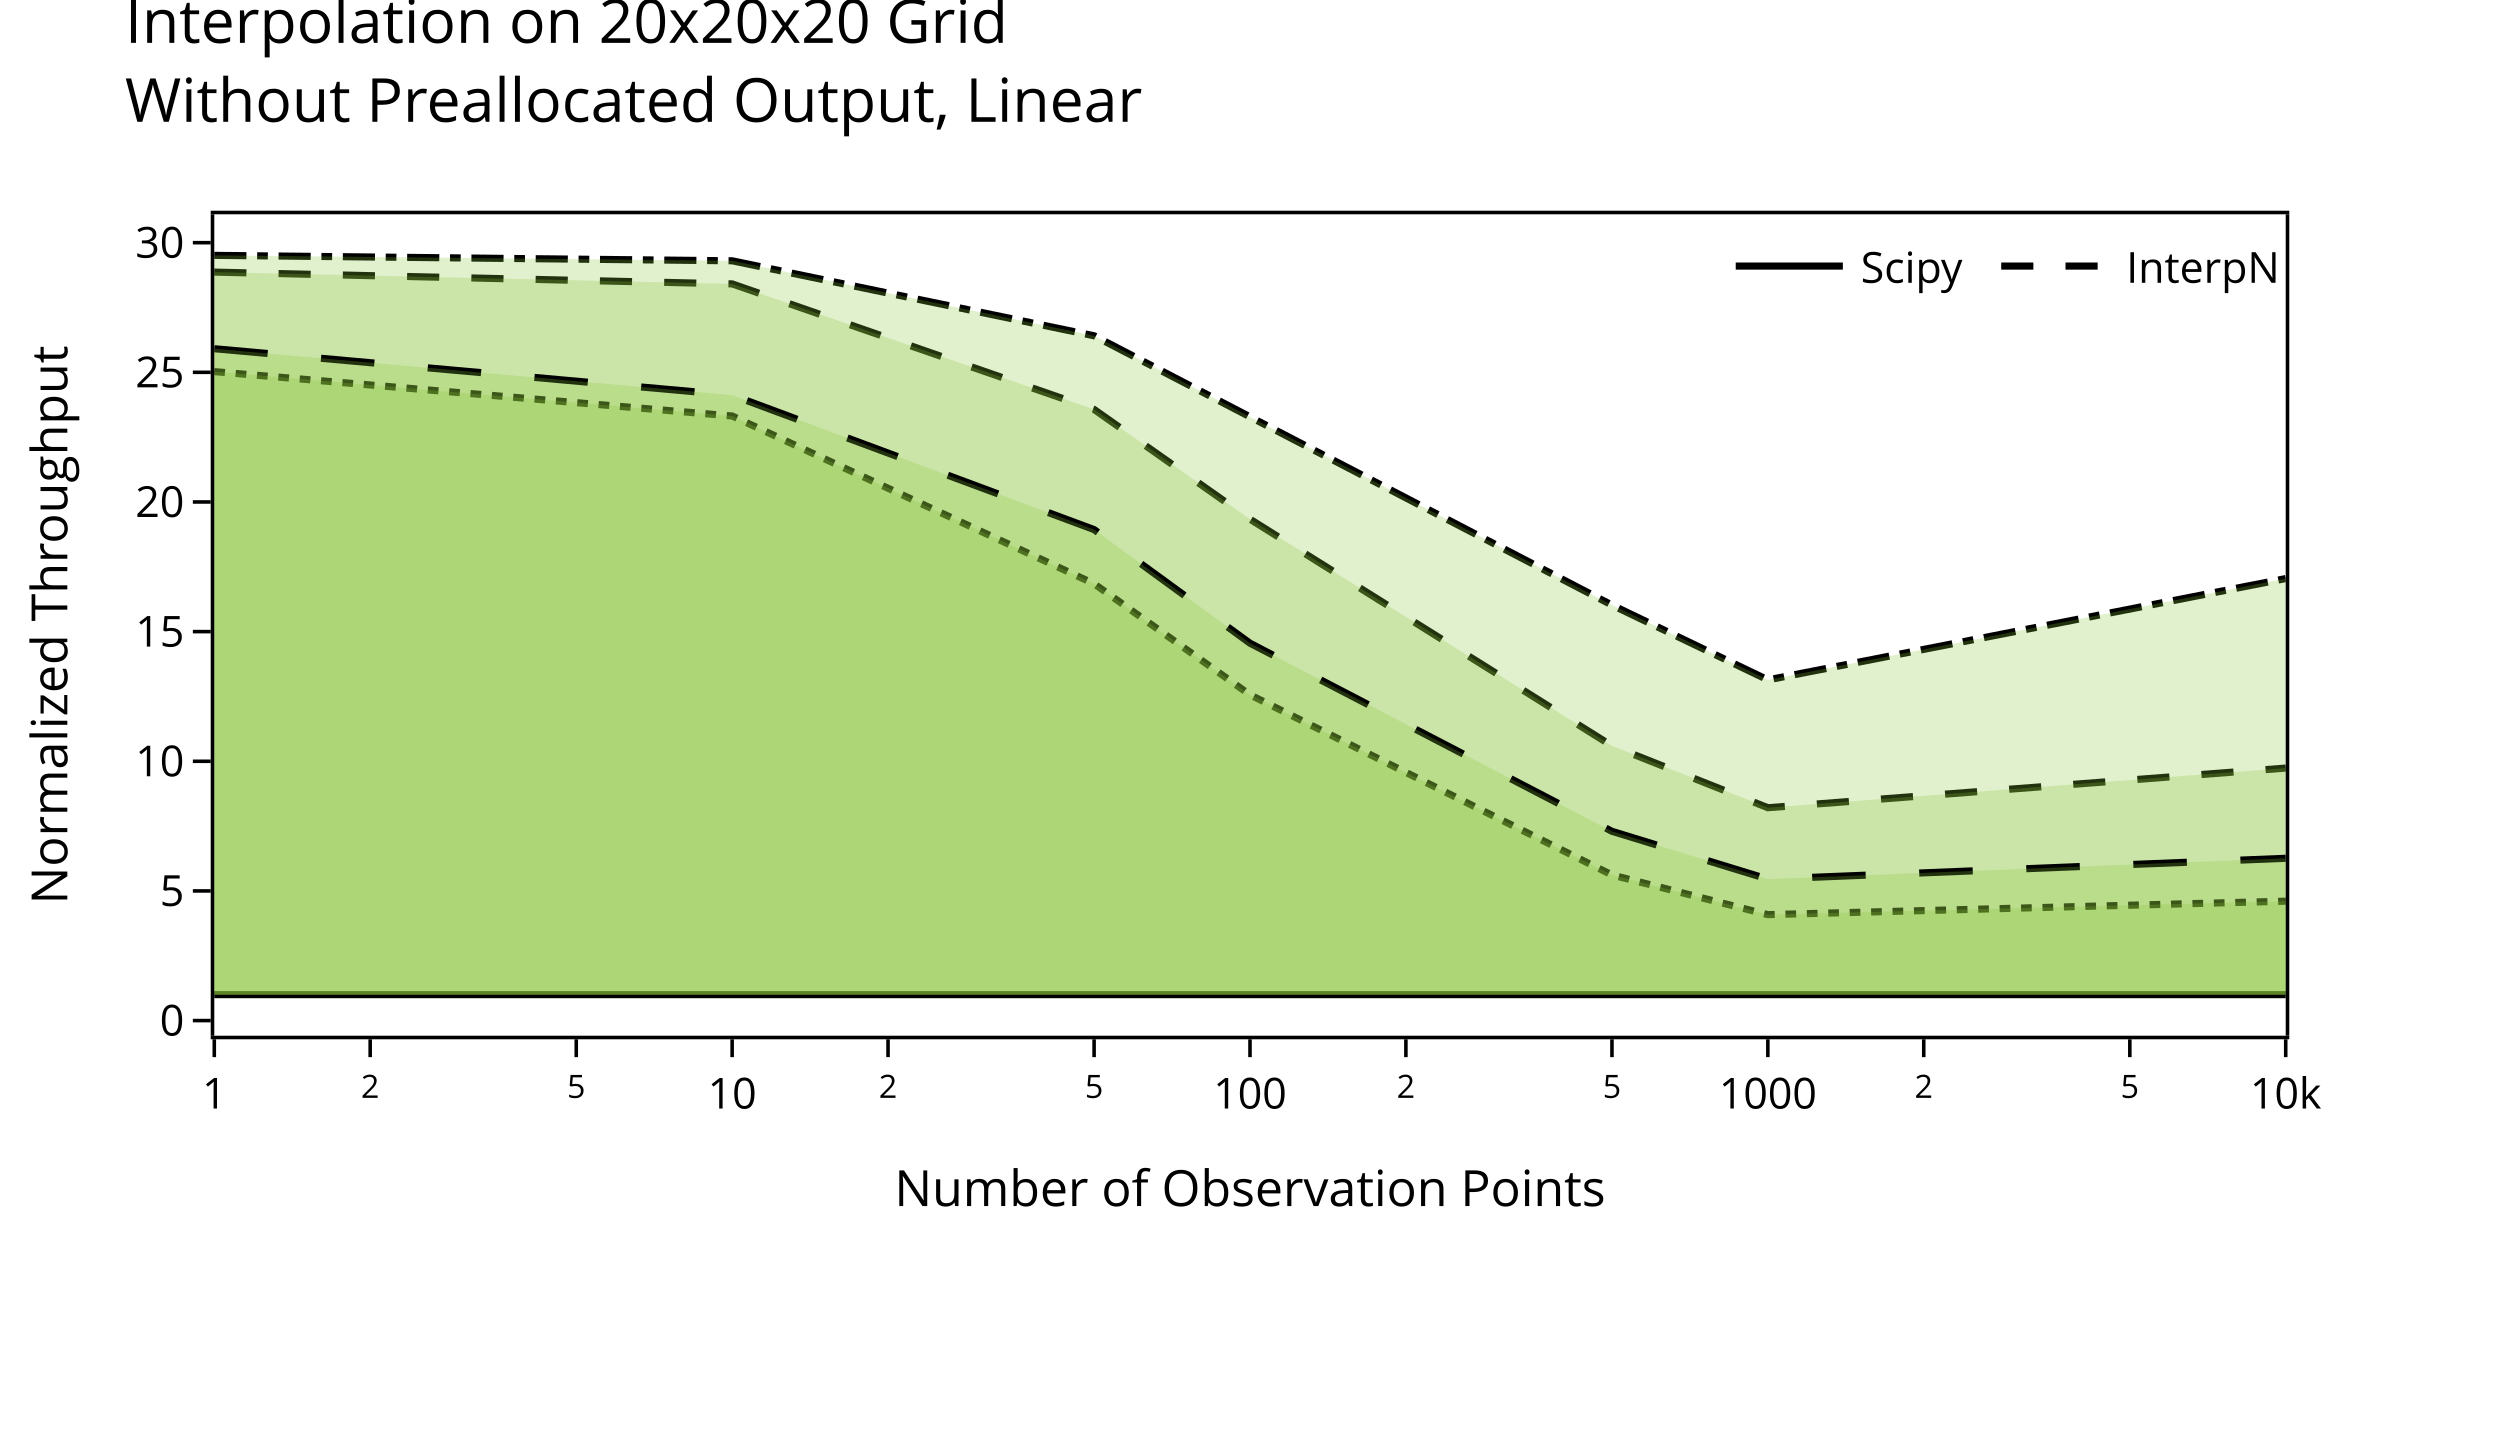
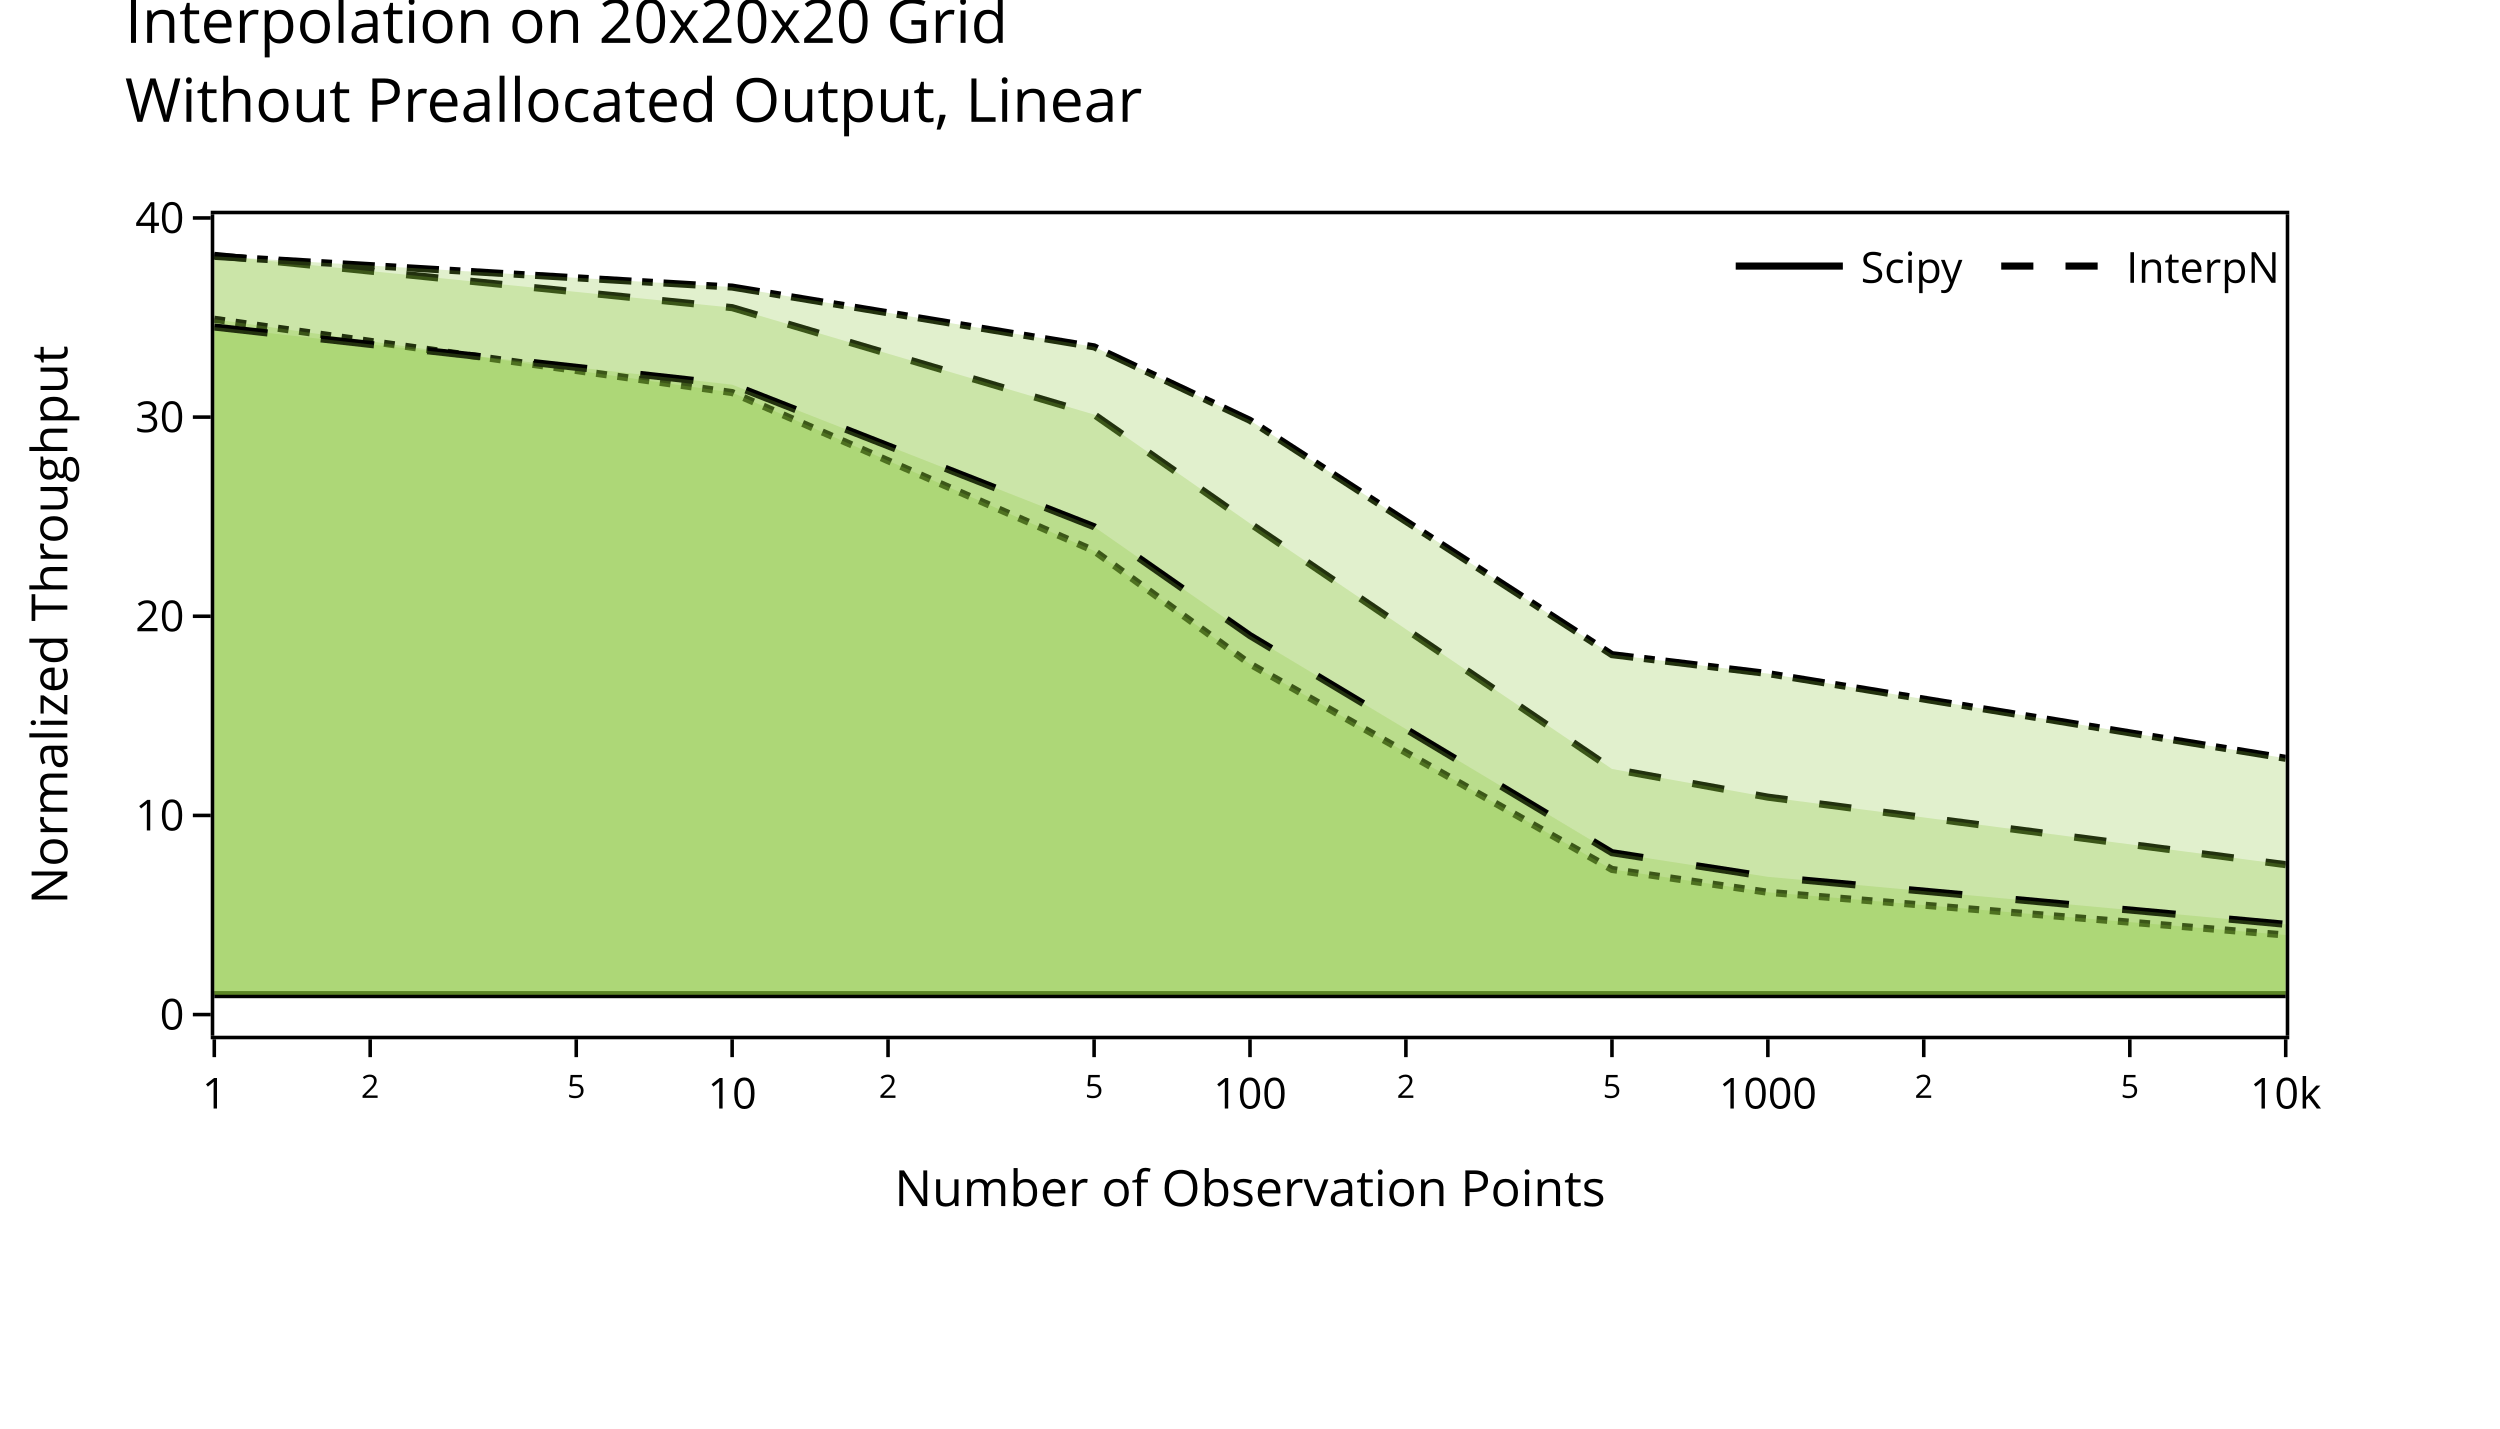
<svg xmlns="http://www.w3.org/2000/svg" class="main-svg" width="700" height="400" style="" viewBox="0 0 700 400">
  <rect x="0" y="0" width="700" height="400" style="fill: rgb(0, 0, 0); fill-opacity: 0;" />
-   <defs id="defs-7f10ee">
+   <defs id="defs-77a698">
    <g class="clips">
-       <clipPath id="clip7f10eexyplot" class="plotclip">
+       <clipPath id="clip77a698xyplot" class="plotclip">
        <rect width="580" height="230" />
      </clipPath>
-       <clipPath class="axesclip" id="clip7f10eex">
+       <clipPath class="axesclip" id="clip77a698x">
        <rect x="60" y="0" width="580" height="400" />
      </clipPath>
-       <clipPath class="axesclip" id="clip7f10eey">
+       <clipPath class="axesclip" id="clip77a698y">
        <rect x="0" y="60" width="700" height="230" />
      </clipPath>
-       <clipPath class="axesclip" id="clip7f10eexy">
+       <clipPath class="axesclip" id="clip77a698xy">
        <rect x="60" y="60" width="580" height="230" />
      </clipPath>
    </g>
    <g class="gradients" />
    <g class="patterns" />
  </defs>
  <g class="bglayer">
    <rect class="bg" x="60" y="60" width="580" height="230" style="fill: rgb(0, 0, 0); fill-opacity: 0; stroke-width: 0;" />
  </g>
  <g class="layer-below">
    <g class="imagelayer" />
    <g class="shapelayer" />
  </g>
  <g class="cartesianlayer">
    <g class="subplot xy">
      <g class="layer-subplot">
        <g class="shapelayer" />
        <g class="imagelayer" />
      </g>
      <g class="minor-gridlayer">
        <g class="x" />
        <g class="y" />
      </g>
      <g class="gridlayer">
        <g class="x" />
        <g class="y" />
      </g>
      <g class="zerolinelayer" />
      <g class="layer-between">
        <g class="shapelayer" />
        <g class="imagelayer" />
      </g>
      <path class="xlines-below" />
      <path class="ylines-below" />
      <g class="overlines-below" />
      <g class="xaxislayer-below" />
      <g class="yaxislayer-below" />
      <g class="overaxes-below" />
      <g class="overplot">
-         <g class="xy" transform="translate(60,60)" clip-path="url(#clip7f10eexyplot)">
+         <g class="xy" transform="translate(60,60)" clip-path="url(#clip77a698xyplot)">
          <g class="scatterlayer mlayer">
-             <g class="trace scatter traced2e40f" style="stroke-miterlimit: 2; opacity: 1;">
+             <g class="trace scatter trace4d45ba" style="stroke-miterlimit: 2; opacity: 1;">
              <g class="fills" />
              <g class="errorbars" />
              <g class="lines">
                <path class="js-line" d="M0,218.5L580,218.5" style="vector-effect: none; fill: none; stroke: rgb(0, 0, 0); stroke-opacity: 1; stroke-width: 2px; opacity: 1;" />
              </g>
              <g class="points" />
              <g class="text" />
            </g>
-             <g class="trace scatter trace82d2cf" style="stroke-miterlimit: 2; opacity: 1;">
-               <g class="fills" />
-               <g class="errorbars" />
-               <g class="lines">
-                 <path class="js-line" d="M0,16.19L145,19.49L246.35,54.64L290,85.37L391.35,148.84L435,166.16L580,155.06" style="vector-effect: none; fill: none; stroke: rgb(0, 0, 0); stroke-opacity: 1; stroke-dasharray: 9px, 9px; stroke-width: 2px; opacity: 1;" />
-               </g>
-               <g class="points" />
-               <g class="text" />
-             </g>
-             <g class="trace scatter trace28a74c" style="stroke-miterlimit: 2; opacity: 1;">
+             <g class="trace scatter trace1bc6c1" style="stroke-miterlimit: 2; opacity: 1;">
+               <g class="fills" />
+               <g class="errorbars" />
+               <g class="lines">
+                 <path class="js-line" d="M0,11.5L145,26.14L246.35,56.08L290,86.57L391.35,155.31L435,163.2L580,182.11" style="vector-effect: none; fill: none; stroke: rgb(0, 0, 0); stroke-opacity: 1; stroke-dasharray: 9px, 9px; stroke-width: 2px; opacity: 1;" />
+               </g>
+               <g class="points" />
+               <g class="text" />
+             </g>
+             <g class="trace scatter tracef3488d" style="stroke-miterlimit: 2; opacity: 1;">
              <g class="fills">
                <g>
-                   <path class="js-fill" d="M0,16.19L145,19.49L246.35,54.64L290,85.37L391.35,148.84L435,166.16L580,155.06L580,218.5L435,218.5L0,218.5Z" style="fill: rgb(139, 196, 59); fill-opacity: 0.25; stroke-width: 0;" />
+                   <path class="js-fill" d="M0,11.5L145,26.14L246.35,56.08L290,86.57L391.35,155.31L435,163.2L580,182.11L580,218.5L435,218.5L0,218.5Z" style="fill: rgb(139, 196, 59); fill-opacity: 0.25; stroke-width: 0;" />
                </g>
              </g>
              <g class="errorbars" />
              <g class="lines">
-                 <path class="js-line" d="M0,16.19L145,19.49L246.35,54.64L290,85.37L391.35,148.84L435,166.16L580,155.06L580,218.5L435,218.5L0,218.5" style="vector-effect: none; fill: none; stroke: rgb(0, 204, 150); stroke-opacity: 1; stroke-width: 0px; opacity: 1;" />
-               </g>
-               <g class="points" />
-               <g class="text" />
-             </g>
-             <g class="trace scatter trace7b8b63" style="stroke-miterlimit: 2; opacity: 1;">
-               <g class="fills" />
-               <g class="errorbars" />
-               <g class="lines">
-                 <path class="js-line" d="M0,44.05L145,56.48L246.35,103.46L290,134.55L391.35,184.99L435,196.1L580,192.33" style="vector-effect: none; fill: none; stroke: rgb(0, 0, 0); stroke-opacity: 1; stroke-dasharray: 3px, 3px; stroke-width: 2px; opacity: 1;" />
-               </g>
-               <g class="points" />
-               <g class="text" />
-             </g>
-             <g class="trace scatter tracefae883" style="stroke-miterlimit: 2; opacity: 1;">
+                 <path class="js-line" d="M0,11.5L145,26.14L246.35,56.08L290,86.57L391.35,155.31L435,163.2L580,182.11L580,218.5L435,218.5L0,218.5" style="vector-effect: none; fill: none; stroke: rgb(0, 204, 150); stroke-opacity: 1; stroke-width: 0px; opacity: 1;" />
+               </g>
+               <g class="points" />
+               <g class="text" />
+             </g>
+             <g class="trace scatter trace92eecd" style="stroke-miterlimit: 2; opacity: 1;">
+               <g class="fills" />
+               <g class="errorbars" />
+               <g class="lines">
+                 <path class="js-line" d="M0,29.39L145,49.92L246.35,94.24L290,125.92L391.35,183.44L435,189.84L580,201.81" style="vector-effect: none; fill: none; stroke: rgb(0, 0, 0); stroke-opacity: 1; stroke-dasharray: 3px, 3px; stroke-width: 2px; opacity: 1;" />
+               </g>
+               <g class="points" />
+               <g class="text" />
+             </g>
+             <g class="trace scatter trace7f8807" style="stroke-miterlimit: 2; opacity: 1;">
              <g class="fills">
                <g>
-                   <path class="js-fill" d="M0,44.05L145,56.48L246.35,103.46L290,134.55L391.35,184.99L435,196.1L580,192.33L580,218.5L435,218.5L0,218.5Z" style="fill: rgb(139, 196, 59); fill-opacity: 0.25; stroke-width: 0;" />
+                   <path class="js-fill" d="M0,29.39L145,49.92L246.35,94.24L290,125.92L391.35,183.44L435,189.84L580,201.81L580,218.5L435,218.5L0,218.5Z" style="fill: rgb(139, 196, 59); fill-opacity: 0.25; stroke-width: 0;" />
                </g>
              </g>
              <g class="errorbars" />
              <g class="lines">
-                 <path class="js-line" d="M0,44.05L145,56.48L246.35,103.46L290,134.55L391.35,184.99L435,196.1L580,192.33L580,218.5L435,218.5L0,218.5" style="vector-effect: none; fill: none; stroke: rgb(255, 161, 90); stroke-opacity: 1; stroke-width: 0px; opacity: 1;" />
-               </g>
-               <g class="points" />
-               <g class="text" />
-             </g>
-             <g class="trace scatter trace2ab201" style="stroke-miterlimit: 2; opacity: 1;">
-               <g class="fills" />
-               <g class="errorbars" />
-               <g class="lines">
-                 <path class="js-line" d="M0,11.5L145,13.02L246.35,34.02L391.35,109.42L435,130.37L580,102" style="vector-effect: none; fill: none; stroke: rgb(0, 0, 0); stroke-opacity: 1; stroke-dasharray: 9px, 3px, 3px, 3px; stroke-width: 2px; opacity: 1;" />
-               </g>
-               <g class="points" />
-               <g class="text" />
-             </g>
-             <g class="trace scatter trace47b23a" style="stroke-miterlimit: 2; opacity: 1;">
+                 <path class="js-line" d="M0,29.39L145,49.92L246.35,94.24L290,125.92L391.35,183.44L435,189.84L580,201.81L580,218.5L435,218.5L0,218.5" style="vector-effect: none; fill: none; stroke: rgb(255, 161, 90); stroke-opacity: 1; stroke-width: 0px; opacity: 1;" />
+               </g>
+               <g class="points" />
+               <g class="text" />
+             </g>
+             <g class="trace scatter traceccc610" style="stroke-miterlimit: 2; opacity: 1;">
+               <g class="fills" />
+               <g class="errorbars" />
+               <g class="lines">
+                 <path class="js-line" d="M0,11.77L145,20.38L246.35,37.12L290,57.71L391.35,123.3L435,128.6L580,152.33" style="vector-effect: none; fill: none; stroke: rgb(0, 0, 0); stroke-opacity: 1; stroke-dasharray: 9px, 3px, 3px, 3px; stroke-width: 2px; opacity: 1;" />
+               </g>
+               <g class="points" />
+               <g class="text" />
+             </g>
+             <g class="trace scatter trace1ab6c6" style="stroke-miterlimit: 2; opacity: 1;">
              <g class="fills">
                <g>
-                   <path class="js-fill" d="M0,11.5L145,13.02L246.35,34.02L391.35,109.42L435,130.37L580,102L580,218.5L0,218.5Z" style="fill: rgb(139, 196, 59); fill-opacity: 0.25; stroke-width: 0;" />
+                   <path class="js-fill" d="M0,11.77L145,20.38L246.35,37.12L290,57.71L391.35,123.3L435,128.6L580,152.33L580,218.5L435,218.5L0,218.5Z" style="fill: rgb(139, 196, 59); fill-opacity: 0.25; stroke-width: 0;" />
                </g>
              </g>
              <g class="errorbars" />
              <g class="lines">
-                 <path class="js-line" d="M0,11.5L145,13.02L246.35,34.02L391.35,109.42L435,130.37L580,102L580,218.5L0,218.5" style="vector-effect: none; fill: none; stroke: rgb(255, 102, 146); stroke-opacity: 1; stroke-width: 0px; opacity: 1;" />
-               </g>
-               <g class="points" />
-               <g class="text" />
-             </g>
-             <g class="trace scatter tracef9a8d7" style="stroke-miterlimit: 2; opacity: 1;">
-               <g class="fills" />
-               <g class="errorbars" />
-               <g class="lines">
-                 <path class="js-line" d="M0,37.64L145,50.64L246.35,88.29L290,120.1L391.35,172.77L435,186.15L580,180.32" style="vector-effect: none; fill: none; stroke: rgb(0, 0, 0); stroke-opacity: 1; stroke-dasharray: 15px, 15px; stroke-width: 2px; opacity: 1;" />
-               </g>
-               <g class="points" />
-               <g class="text" />
-             </g>
-             <g class="trace scatter trace9d8d76" style="stroke-miterlimit: 2; opacity: 1;">
+                 <path class="js-line" d="M0,11.77L145,20.38L246.35,37.12L290,57.71L391.35,123.3L435,128.6L580,152.33L580,218.5L435,218.5L0,218.5" style="vector-effect: none; fill: none; stroke: rgb(255, 102, 146); stroke-opacity: 1; stroke-width: 0px; opacity: 1;" />
+               </g>
+               <g class="points" />
+               <g class="text" />
+             </g>
+             <g class="trace scatter trace092c15" style="stroke-miterlimit: 2; opacity: 1;">
+               <g class="fills" />
+               <g class="errorbars" />
+               <g class="lines">
+                 <path class="js-line" d="M0,31.57L145,47.71L246.35,87.49L290,117.97L391.35,178.75L435,185.51L580,198.81" style="vector-effect: none; fill: none; stroke: rgb(0, 0, 0); stroke-opacity: 1; stroke-dasharray: 15px, 15px; stroke-width: 2px; opacity: 1;" />
+               </g>
+               <g class="points" />
+               <g class="text" />
+             </g>
+             <g class="trace scatter trace558508" style="stroke-miterlimit: 2; opacity: 1;">
              <g class="fills">
                <g>
-                   <path class="js-fill" d="M0,37.64L145,50.64L246.35,88.29L290,120.1L391.35,172.77L435,186.15L580,180.32L580,218.5L435,218.5L0,218.5Z" style="fill: rgb(139, 196, 59); fill-opacity: 0.25; stroke-width: 0;" />
+                   <path class="js-fill" d="M0,31.57L145,47.71L246.35,87.49L290,117.97L391.35,178.75L435,185.51L580,198.81L580,218.5L435,218.5L0,218.5Z" style="fill: rgb(139, 196, 59); fill-opacity: 0.25; stroke-width: 0;" />
                </g>
              </g>
              <g class="errorbars" />
              <g class="lines">
-                 <path class="js-line" d="M0,37.64L145,50.64L246.35,88.29L290,120.1L391.35,172.77L435,186.15L580,180.32L580,218.5L435,218.5L0,218.5" style="vector-effect: none; fill: none; stroke: rgb(255, 151, 255); stroke-opacity: 1; stroke-width: 0px; opacity: 1;" />
+                 <path class="js-line" d="M0,31.57L145,47.71L246.35,87.49L290,117.97L391.35,178.75L435,185.51L580,198.81L580,218.5L435,218.5L0,218.5" style="vector-effect: none; fill: none; stroke: rgb(255, 151, 255); stroke-opacity: 1; stroke-width: 0px; opacity: 1;" />
              </g>
              <g class="points" />
              <g class="text" />
            </g>
          </g>
        </g>
      </g>
      <path class="xlines-above crisp" d="M59,290.5H641M59,59.5H641" style="fill: none; stroke-width: 1px; stroke: rgb(0, 0, 0); stroke-opacity: 1;" />
      <path class="ylines-above crisp" d="M59.5,60V290M640.5,60V290" style="fill: none; stroke-width: 1px; stroke: rgb(0, 0, 0); stroke-opacity: 1;" />
      <g class="overlines-above" />
      <g class="xaxislayer-above">
        <path class="xtick ticks crisp" d="M0,291v5" transform="translate(60,0)" style="stroke: rgb(0, 0, 0); stroke-opacity: 1; stroke-width: 1px;" />
        <path class="xtick ticks crisp" d="M0,291v5" transform="translate(103.65,0)" style="stroke: rgb(0, 0, 0); stroke-opacity: 1; stroke-width: 1px;" />
        <path class="xtick ticks crisp" d="M0,291v5" transform="translate(161.35,0)" style="stroke: rgb(0, 0, 0); stroke-opacity: 1; stroke-width: 1px;" />
        <path class="xtick ticks crisp" d="M0,291v5" transform="translate(205,0)" style="stroke: rgb(0, 0, 0); stroke-opacity: 1; stroke-width: 1px;" />
        <path class="xtick ticks crisp" d="M0,291v5" transform="translate(248.65,0)" style="stroke: rgb(0, 0, 0); stroke-opacity: 1; stroke-width: 1px;" />
        <path class="xtick ticks crisp" d="M0,291v5" transform="translate(306.35,0)" style="stroke: rgb(0, 0, 0); stroke-opacity: 1; stroke-width: 1px;" />
        <path class="xtick ticks crisp" d="M0,291v5" transform="translate(350,0)" style="stroke: rgb(0, 0, 0); stroke-opacity: 1; stroke-width: 1px;" />
        <path class="xtick ticks crisp" d="M0,291v5" transform="translate(393.65,0)" style="stroke: rgb(0, 0, 0); stroke-opacity: 1; stroke-width: 1px;" />
        <path class="xtick ticks crisp" d="M0,291v5" transform="translate(451.35,0)" style="stroke: rgb(0, 0, 0); stroke-opacity: 1; stroke-width: 1px;" />
        <path class="xtick ticks crisp" d="M0,291v5" transform="translate(495,0)" style="stroke: rgb(0, 0, 0); stroke-opacity: 1; stroke-width: 1px;" />
        <path class="xtick ticks crisp" d="M0,291v5" transform="translate(538.65,0)" style="stroke: rgb(0, 0, 0); stroke-opacity: 1; stroke-width: 1px;" />
        <path class="xtick ticks crisp" d="M0,291v5" transform="translate(596.35,0)" style="stroke: rgb(0, 0, 0); stroke-opacity: 1; stroke-width: 1px;" />
        <path class="xtick ticks crisp" d="M0,291v5" transform="translate(640,0)" style="stroke: rgb(0, 0, 0); stroke-opacity: 1; stroke-width: 1px;" />
        <g class="xtick">
          <text text-anchor="middle" x="0" y="310.4" transform="translate(60,0)" style="font-family: 'Open Sans', verdana, arial, sans-serif; font-size: 12px; fill: rgb(0, 0, 0); fill-opacity: 1; white-space: pre; opacity: 1;">1</text>
        </g>
        <g class="xtick">
          <text text-anchor="middle" x="0" y="307.4" style="font-family: 'Open Sans', verdana, arial, sans-serif; font-size: 9px; fill: rgb(0, 0, 0); fill-opacity: 1; white-space: pre; opacity: 1;" transform="translate(103.65,0)">2</text>
        </g>
        <g class="xtick">
          <text text-anchor="middle" x="0" y="307.4" style="font-family: 'Open Sans', verdana, arial, sans-serif; font-size: 9px; fill: rgb(0, 0, 0); fill-opacity: 1; white-space: pre; opacity: 1;" transform="translate(161.35,0)">5</text>
        </g>
        <g class="xtick">
          <text text-anchor="middle" x="0" y="310.4" style="font-family: 'Open Sans', verdana, arial, sans-serif; font-size: 12px; fill: rgb(0, 0, 0); fill-opacity: 1; white-space: pre; opacity: 1;" transform="translate(205,0)">10</text>
        </g>
        <g class="xtick">
          <text text-anchor="middle" x="0" y="307.4" style="font-family: 'Open Sans', verdana, arial, sans-serif; font-size: 9px; fill: rgb(0, 0, 0); fill-opacity: 1; white-space: pre; opacity: 1;" transform="translate(248.65,0)">2</text>
        </g>
        <g class="xtick">
          <text text-anchor="middle" x="0" y="307.4" style="font-family: 'Open Sans', verdana, arial, sans-serif; font-size: 9px; fill: rgb(0, 0, 0); fill-opacity: 1; white-space: pre; opacity: 1;" transform="translate(306.35,0)">5</text>
        </g>
        <g class="xtick">
          <text text-anchor="middle" x="0" y="310.4" style="font-family: 'Open Sans', verdana, arial, sans-serif; font-size: 12px; fill: rgb(0, 0, 0); fill-opacity: 1; white-space: pre; opacity: 1;" transform="translate(350,0)">100</text>
        </g>
        <g class="xtick">
          <text text-anchor="middle" x="0" y="307.4" style="font-family: 'Open Sans', verdana, arial, sans-serif; font-size: 9px; fill: rgb(0, 0, 0); fill-opacity: 1; white-space: pre; opacity: 1;" transform="translate(393.65,0)">2</text>
        </g>
        <g class="xtick">
          <text text-anchor="middle" x="0" y="307.4" style="font-family: 'Open Sans', verdana, arial, sans-serif; font-size: 9px; fill: rgb(0, 0, 0); fill-opacity: 1; white-space: pre; opacity: 1;" transform="translate(451.35,0)">5</text>
        </g>
        <g class="xtick">
          <text text-anchor="middle" x="0" y="310.4" style="font-family: 'Open Sans', verdana, arial, sans-serif; font-size: 12px; fill: rgb(0, 0, 0); fill-opacity: 1; white-space: pre; opacity: 1;" transform="translate(495,0)">1000</text>
        </g>
        <g class="xtick">
          <text text-anchor="middle" x="0" y="307.4" style="font-family: 'Open Sans', verdana, arial, sans-serif; font-size: 9px; fill: rgb(0, 0, 0); fill-opacity: 1; white-space: pre; opacity: 1;" transform="translate(538.65,0)">2</text>
        </g>
        <g class="xtick">
          <text text-anchor="middle" x="0" y="307.4" style="font-family: 'Open Sans', verdana, arial, sans-serif; font-size: 9px; fill: rgb(0, 0, 0); fill-opacity: 1; white-space: pre; opacity: 1;" transform="translate(596.35,0)">5</text>
        </g>
        <g class="xtick">
          <text text-anchor="middle" x="0" y="310.4" style="font-family: 'Open Sans', verdana, arial, sans-serif; font-size: 12px; fill: rgb(0, 0, 0); fill-opacity: 1; white-space: pre; opacity: 1;" transform="translate(640,0)">10k</text>
        </g>
      </g>
      <g class="yaxislayer-above">
-         <path class="ytick ticks crisp" d="M59,0h-5" transform="translate(0,285.76)" style="stroke: rgb(0, 0, 0); stroke-opacity: 1; stroke-width: 1px;" />
-         <path class="ytick ticks crisp" d="M59,0h-5" transform="translate(0,249.46)" style="stroke: rgb(0, 0, 0); stroke-opacity: 1; stroke-width: 1px;" />
-         <path class="ytick ticks crisp" d="M59,0h-5" transform="translate(0,213.16)" style="stroke: rgb(0, 0, 0); stroke-opacity: 1; stroke-width: 1px;" />
-         <path class="ytick ticks crisp" d="M59,0h-5" transform="translate(0,176.85)" style="stroke: rgb(0, 0, 0); stroke-opacity: 1; stroke-width: 1px;" />
-         <path class="ytick ticks crisp" d="M59,0h-5" transform="translate(0,140.55)" style="stroke: rgb(0, 0, 0); stroke-opacity: 1; stroke-width: 1px;" />
-         <path class="ytick ticks crisp" d="M59,0h-5" transform="translate(0,104.25)" style="stroke: rgb(0, 0, 0); stroke-opacity: 1; stroke-width: 1px;" />
-         <path class="ytick ticks crisp" d="M59,0h-5" transform="translate(0,67.95)" style="stroke: rgb(0, 0, 0); stroke-opacity: 1; stroke-width: 1px;" />
-         <g class="ytick">
-           <text text-anchor="end" x="51.6" y="4.2" transform="translate(0,285.76)" style="font-family: 'Open Sans', verdana, arial, sans-serif; font-size: 12px; fill: rgb(0, 0, 0); fill-opacity: 1; white-space: pre; opacity: 1;">0</text>
-         </g>
-         <g class="ytick">
-           <text text-anchor="end" x="51.6" y="4.2" style="font-family: 'Open Sans', verdana, arial, sans-serif; font-size: 12px; fill: rgb(0, 0, 0); fill-opacity: 1; white-space: pre; opacity: 1;" transform="translate(0,249.46)">5</text>
-         </g>
-         <g class="ytick">
-           <text text-anchor="end" x="51.6" y="4.2" style="font-family: 'Open Sans', verdana, arial, sans-serif; font-size: 12px; fill: rgb(0, 0, 0); fill-opacity: 1; white-space: pre; opacity: 1;" transform="translate(0,213.16)">10</text>
-         </g>
-         <g class="ytick">
-           <text text-anchor="end" x="51.6" y="4.2" style="font-family: 'Open Sans', verdana, arial, sans-serif; font-size: 12px; fill: rgb(0, 0, 0); fill-opacity: 1; white-space: pre; opacity: 1;" transform="translate(0,176.85)">15</text>
-         </g>
-         <g class="ytick">
-           <text text-anchor="end" x="51.6" y="4.2" style="font-family: 'Open Sans', verdana, arial, sans-serif; font-size: 12px; fill: rgb(0, 0, 0); fill-opacity: 1; white-space: pre; opacity: 1;" transform="translate(0,140.55)">20</text>
-         </g>
-         <g class="ytick">
-           <text text-anchor="end" x="51.6" y="4.2" style="font-family: 'Open Sans', verdana, arial, sans-serif; font-size: 12px; fill: rgb(0, 0, 0); fill-opacity: 1; white-space: pre; opacity: 1;" transform="translate(0,104.25)">25</text>
-         </g>
-         <g class="ytick">
-           <text text-anchor="end" x="51.6" y="4.2" style="font-family: 'Open Sans', verdana, arial, sans-serif; font-size: 12px; fill: rgb(0, 0, 0); fill-opacity: 1; white-space: pre; opacity: 1;" transform="translate(0,67.95)">30</text>
+         <path class="ytick ticks crisp" d="M59,0h-5" transform="translate(0,284.08)" style="stroke: rgb(0, 0, 0); stroke-opacity: 1; stroke-width: 1px;" />
+         <path class="ytick ticks crisp" d="M59,0h-5" transform="translate(0,228.32)" style="stroke: rgb(0, 0, 0); stroke-opacity: 1; stroke-width: 1px;" />
+         <path class="ytick ticks crisp" d="M59,0h-5" transform="translate(0,172.55)" style="stroke: rgb(0, 0, 0); stroke-opacity: 1; stroke-width: 1px;" />
+         <path class="ytick ticks crisp" d="M59,0h-5" transform="translate(0,116.79)" style="stroke: rgb(0, 0, 0); stroke-opacity: 1; stroke-width: 1px;" />
+         <path class="ytick ticks crisp" d="M59,0h-5" transform="translate(0,61.03)" style="stroke: rgb(0, 0, 0); stroke-opacity: 1; stroke-width: 1px;" />
+         <g class="ytick">
+           <text text-anchor="end" x="51.6" y="4.2" transform="translate(0,284.08)" style="font-family: 'Open Sans', verdana, arial, sans-serif; font-size: 12px; fill: rgb(0, 0, 0); fill-opacity: 1; white-space: pre; opacity: 1;">0</text>
+         </g>
+         <g class="ytick">
+           <text text-anchor="end" x="51.6" y="4.2" style="font-family: 'Open Sans', verdana, arial, sans-serif; font-size: 12px; fill: rgb(0, 0, 0); fill-opacity: 1; white-space: pre; opacity: 1;" transform="translate(0,228.32)">10</text>
+         </g>
+         <g class="ytick">
+           <text text-anchor="end" x="51.6" y="4.2" style="font-family: 'Open Sans', verdana, arial, sans-serif; font-size: 12px; fill: rgb(0, 0, 0); fill-opacity: 1; white-space: pre; opacity: 1;" transform="translate(0,172.55)">20</text>
+         </g>
+         <g class="ytick">
+           <text text-anchor="end" x="51.6" y="4.2" style="font-family: 'Open Sans', verdana, arial, sans-serif; font-size: 12px; fill: rgb(0, 0, 0); fill-opacity: 1; white-space: pre; opacity: 1;" transform="translate(0,116.79)">30</text>
+         </g>
+         <g class="ytick">
+           <text text-anchor="end" x="51.6" y="4.2" style="font-family: 'Open Sans', verdana, arial, sans-serif; font-size: 12px; fill: rgb(0, 0, 0); fill-opacity: 1; white-space: pre; opacity: 1;" transform="translate(0,61.03)">40</text>
        </g>
      </g>
      <g class="overaxes-above" />
    </g>
  </g>
  <g class="polarlayer" />
  <g class="smithlayer" />
  <g class="ternarylayer" />
  <g class="geolayer" />
  <g class="funnelarealayer" />
  <g class="pielayer" />
  <g class="iciclelayer" />
  <g class="treemaplayer" />
  <g class="sunburstlayer" />
  <g class="glimages" />
-   <defs id="topdefs-7f10ee">
+   <defs id="topdefs-77a698">
    <g class="clips" />
-     <clipPath id="legend7f10ee">
+     <clipPath id="legend77a698">
      <rect width="159" height="29" x="0" y="0" />
    </clipPath>
  </defs>
  <g class="layer-above">
    <g class="imagelayer" />
    <g class="shapelayer" />
  </g>
  <g class="infolayer">
    <g class="legend" pointer-events="all" transform="translate(481,60)">
      <rect class="bg" shape-rendering="crispEdges" width="159" height="29" x="0" y="0" style="stroke: rgb(68, 68, 68); stroke-opacity: 1; fill: rgb(0, 0, 0); fill-opacity: 0; stroke-width: 0px;" />
-       <g class="scrollbox" transform="" clip-path="url(#legend7f10ee)">
+       <g class="scrollbox" transform="" clip-path="url(#legend77a698)">
        <g class="groups">
          <g class="traces" transform="translate(0,14.5)" style="opacity: 1;">
            <text class="legendtext" text-anchor="start" x="40" y="4.68" style="font-family: 'Open Sans', verdana, arial, sans-serif; font-size: 12px; fill: rgb(0, 0, 0); fill-opacity: 1; white-space: pre;">Scipy</text>
            <g class="layers" style="opacity: 1;">
              <g class="legendfill" />
              <g class="legendlines">
                <path class="js-line" d="M5,0h30" style="fill: none; stroke: rgb(0, 0, 0); stroke-opacity: 1; stroke-width: 2px;" />
              </g>
              <g class="legendsymbols">
                <g class="legendpoints" />
              </g>
            </g>
            <rect class="legendtoggle" x="0" y="-9.5" width="71.844" height="19" style="fill: rgb(0, 0, 0); fill-opacity: 0;" />
          </g>
          <g class="traces" transform="translate(74.34375,14.5)" style="opacity: 1;">
            <text class="legendtext" text-anchor="start" x="40" y="4.68" style="font-family: 'Open Sans', verdana, arial, sans-serif; font-size: 12px; fill: rgb(0, 0, 0); fill-opacity: 1; white-space: pre;">InterpN</text>
            <g class="layers" style="opacity: 1;">
              <g class="legendfill" />
              <g class="legendlines">
                <path class="js-line" d="M5,0h30" style="fill: none; stroke: rgb(0, 0, 0); stroke-opacity: 1; stroke-dasharray: 9px, 9px; stroke-width: 2px;" />
              </g>
              <g class="legendsymbols">
                <g class="legendpoints" />
              </g>
            </g>
            <rect class="legendtoggle" x="0" y="-9.5" width="81.859" height="19" style="fill: rgb(0, 0, 0); fill-opacity: 0;" />
          </g>
        </g>
      </g>
      <rect class="scrollbar" rx="20" ry="3" width="0" height="0" x="0" y="0" style="fill: rgb(128, 139, 164); fill-opacity: 1;" />
    </g>
    <g class="g-gtitle">
      <text class="gtitle" x="35" y="12" text-anchor="start" dy="0.7em" style="opacity: 1; font-family: 'Open Sans', verdana, arial, sans-serif; font-size: 17px; fill: rgb(0, 0, 0); fill-opacity: 1; white-space: pre;">
        <tspan class="line" dy="0em" x="35" y="12">Interpolation on 20x20x20 Grid</tspan>
        <tspan class="line" dy="1.3em" x="35" y="12">Without Preallocated Output, Linear</tspan>
      </text>
    </g>
    <g class="g-xtitle">
      <text class="xtitle" x="350" y="337.706" text-anchor="middle" style="opacity: 1; font-family: 'Open Sans', verdana, arial, sans-serif; font-size: 14px; fill: rgb(0, 0, 0); fill-opacity: 1; white-space: pre;">Number of Observation Points</text>
    </g>
    <g class="g-ytitle">
      <text class="ytitle" transform="rotate(-90,18.85,175)" x="18.85" y="175" text-anchor="middle" style="opacity: 1; font-family: 'Open Sans', verdana, arial, sans-serif; font-size: 14px; fill: rgb(0, 0, 0); fill-opacity: 1; white-space: pre;">Normalized Throughput</text>
    </g>
  </g>
</svg>
